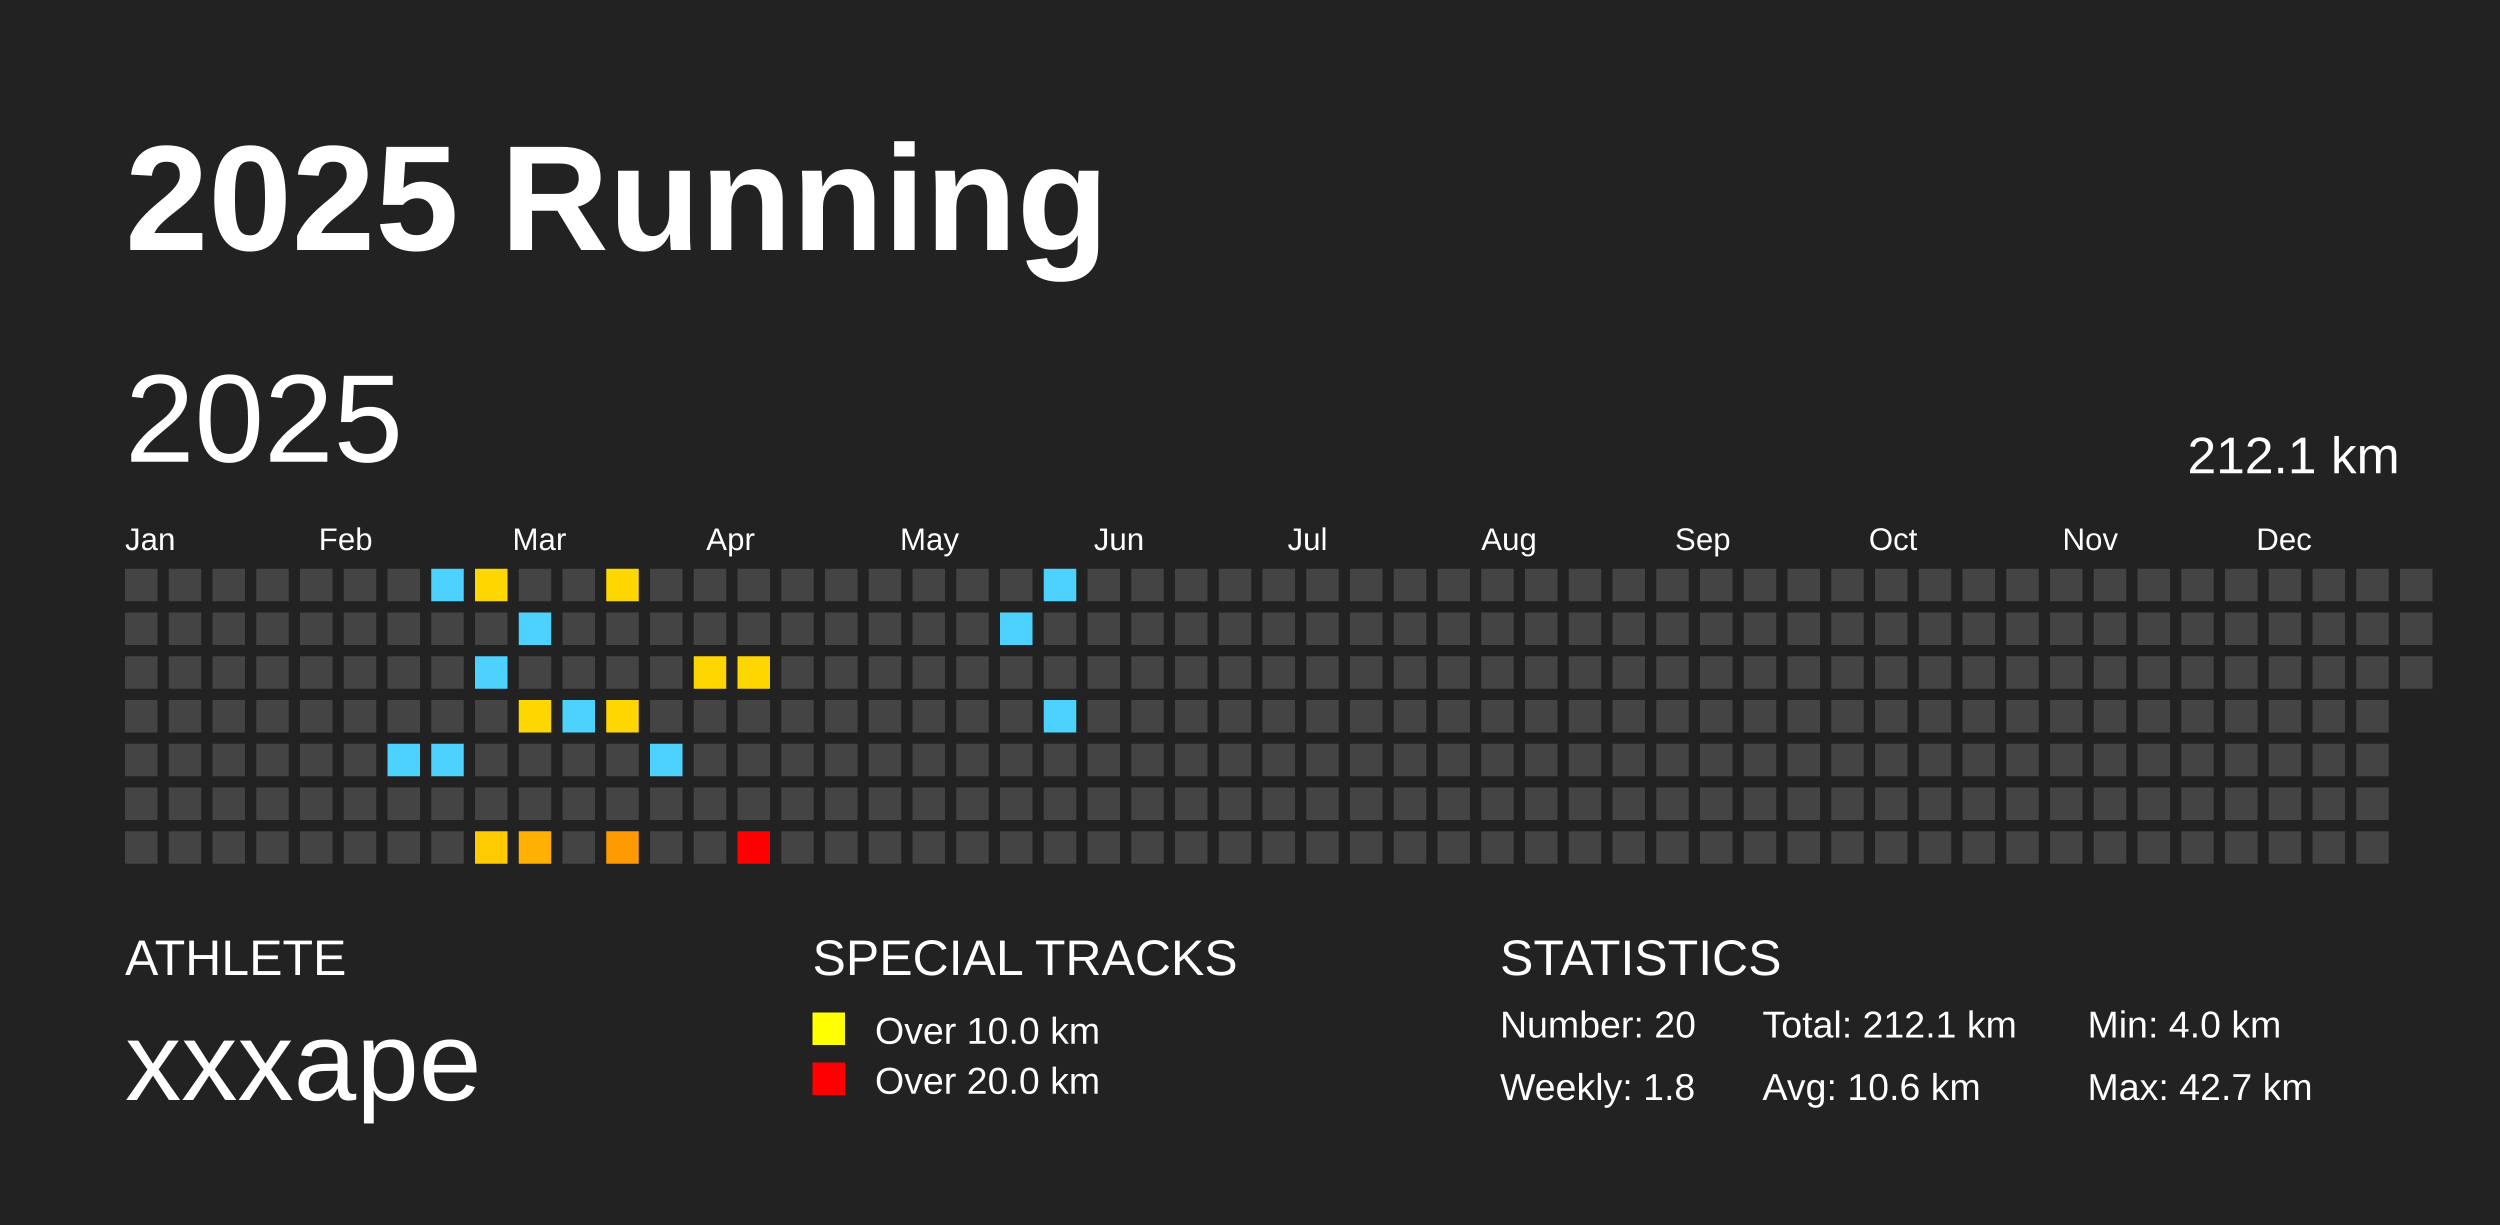
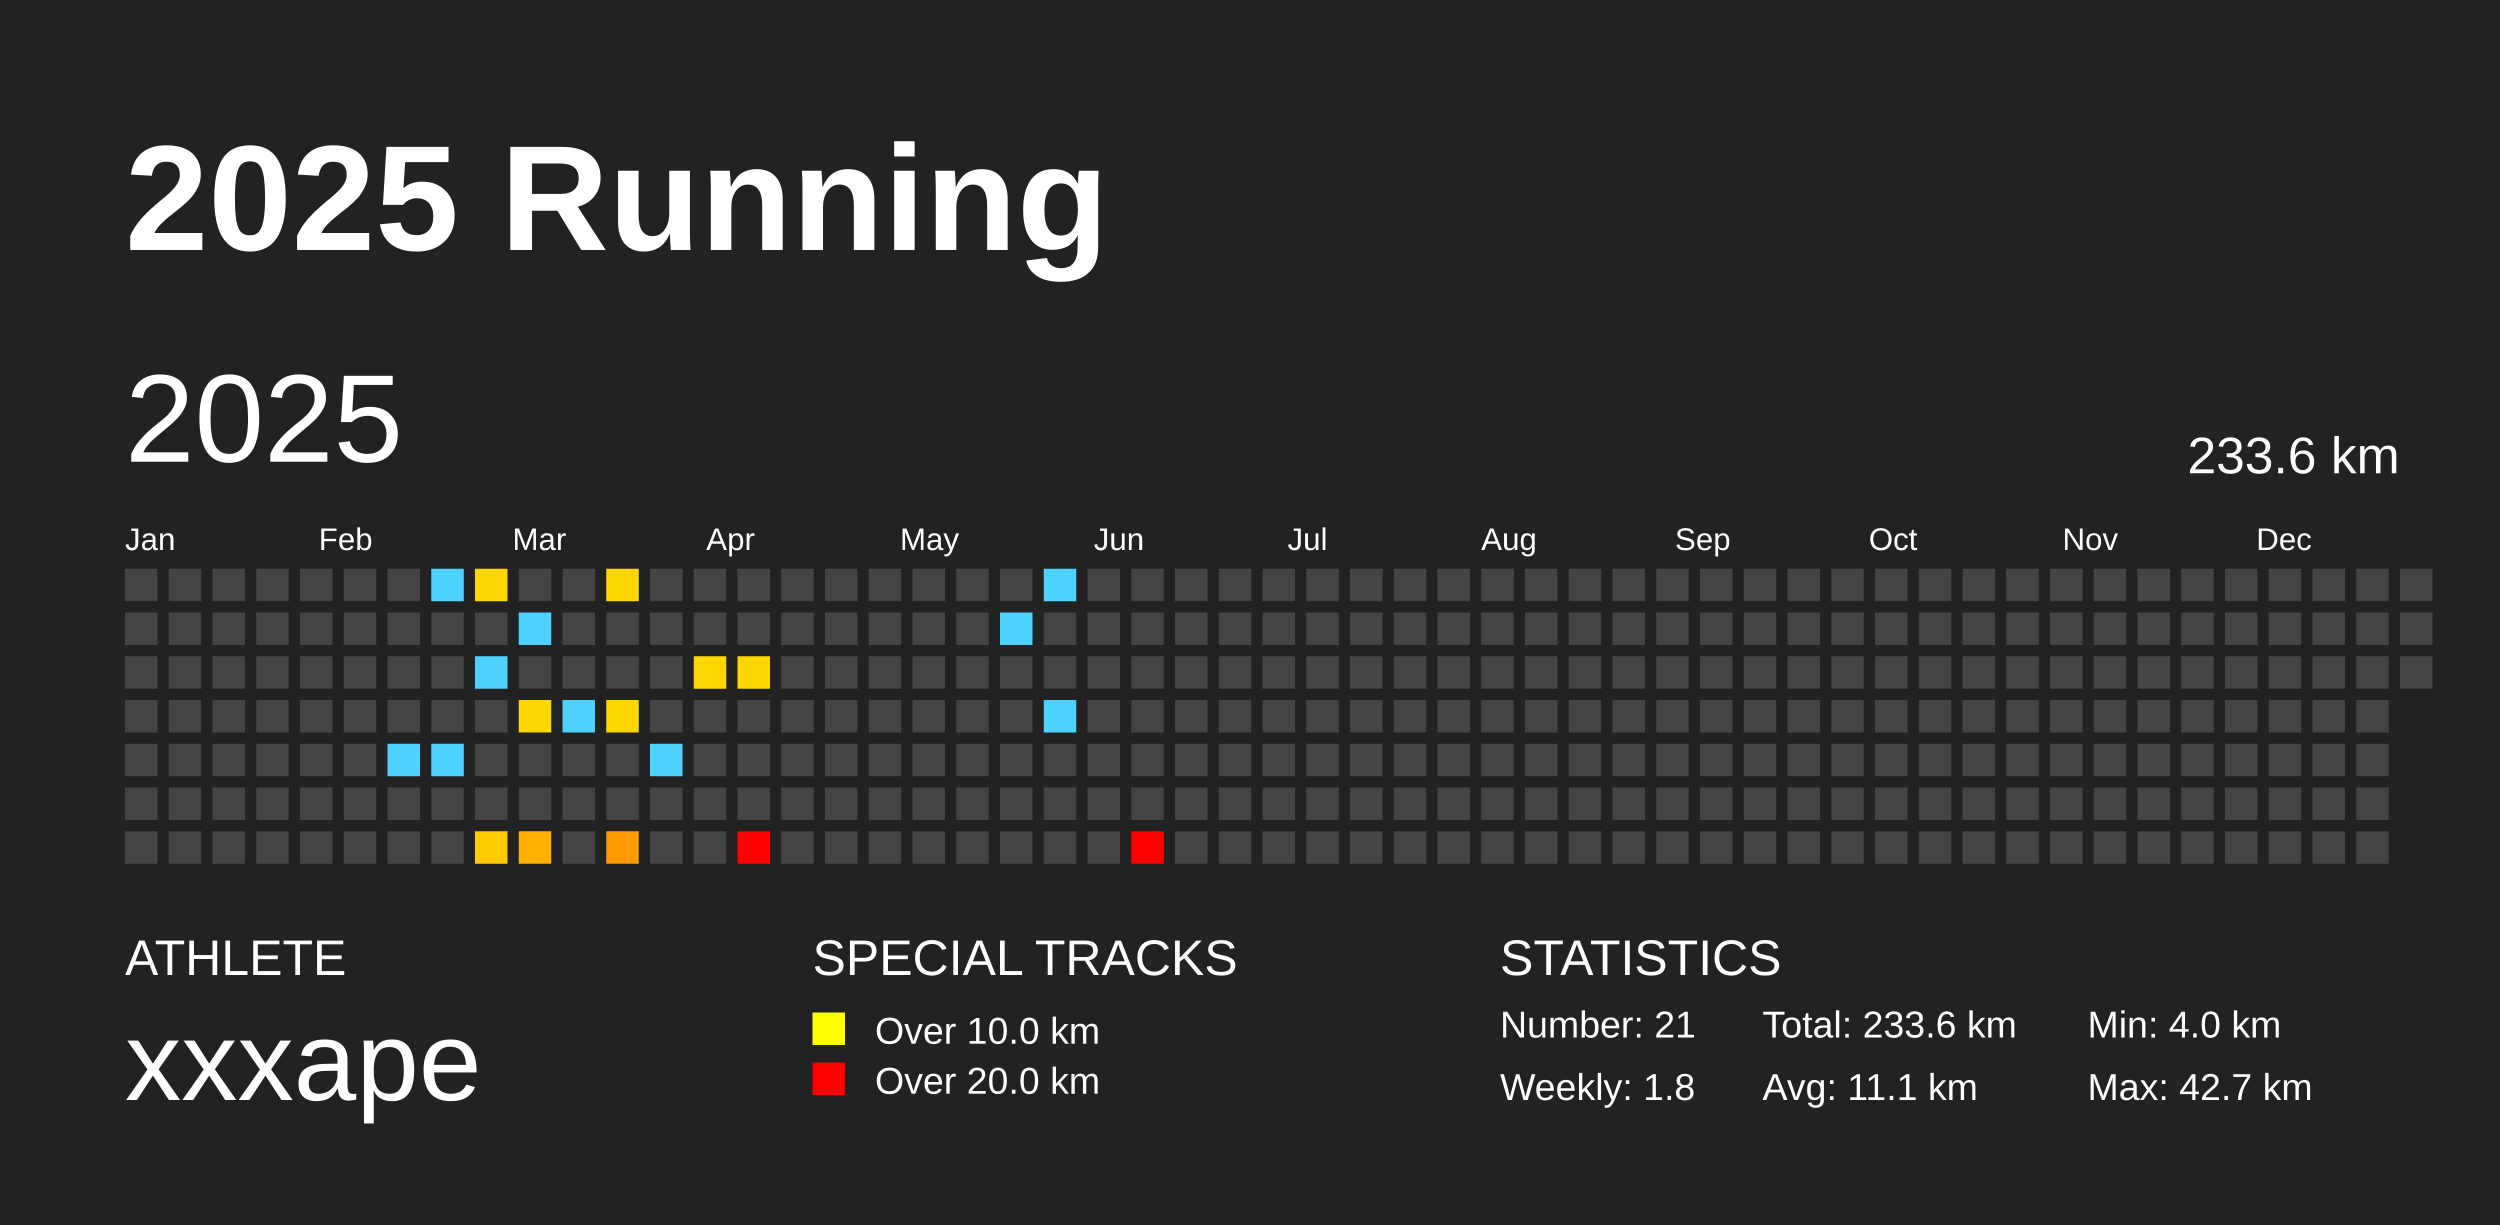
<svg xmlns="http://www.w3.org/2000/svg" baseProfile="full" height="98mm" version="1.1" viewBox="0,0,200,98" width="200mm">
  <defs />
  <rect fill="#222222" height="98" width="200" x="0" y="0" />
  <text fill="#FFFFFF" style="font-size:12px; font-family:Arial; font-weight:bold;" x="10" y="20">2025 Running</text>
  <text fill="#FFFFFF" style="font-size:4px; font-family:Arial" x="10" y="78">ATHLETE</text>
  <text fill="#FFFFFF" style="font-size:9px; font-family:Arial" x="10" y="88">xxxape</text>
  <text fill="#FFFFFF" style="font-size:4px; font-family:Arial" x="65" y="78">SPECIAL TRACKS</text>
  <rect fill="yellow" height="2.6" width="2.6" x="65" y="81" />
  <text fill="#FFFFFF" style="font-size:3px; font-family:Arial" x="70" y="83.5">Over 10.0 km</text>
  <rect fill="red" height="2.6" width="2.6" x="65" y="85" />
  <text fill="#FFFFFF" style="font-size:3px; font-family:Arial" x="70" y="87.5">Over 20.0 km</text>
  <text fill="#FFFFFF" style="font-size:4px; font-family:Arial" x="120" y="78">STATISTICS</text>
-   <text fill="#FFFFFF" style="font-size:3px; font-family:Arial" x="120" y="83">Number: 20</text>
+   <text fill="#FFFFFF" style="font-size:3px; font-family:Arial" x="120" y="83">Number: 21</text>
  <text fill="#FFFFFF" style="font-size:3px; font-family:Arial" x="120" y="88">Weekly: 1.8</text>
-   <text fill="#FFFFFF" style="font-size:3px; font-family:Arial" x="141" y="83">Total: 212.1 km</text>
-   <text fill="#FFFFFF" style="font-size:3px; font-family:Arial" x="141" y="88">Avg: 10.6 km</text>
+   <text fill="#FFFFFF" style="font-size:3px; font-family:Arial" x="141" y="83">Total: 233.6 km</text>
+   <text fill="#FFFFFF" style="font-size:3px; font-family:Arial" x="141" y="88">Avg: 11.1 km</text>
  <text fill="#FFFFFF" style="font-size:3px; font-family:Arial" x="167" y="83">Min: 4.0 km</text>
  <text fill="#FFFFFF" style="font-size:3px; font-family:Arial" x="167" y="88">Max: 42.7 km</text>
  <text dominant-baseline="hanging" fill="#FFFFFF" style="font-size:10.0px; font-family:Arial;" x="10" y="30">2025</text>
-   <text dominant-baseline="hanging" fill="#FFFFFF" style="font-size:4.125px; font-family:Arial;" x="175" y="35">212.1 km</text>
+   <text dominant-baseline="hanging" fill="#FFFFFF" style="font-size:4.125px; font-family:Arial;" x="175" y="35">233.6 km</text>
  <text fill="#FFFFFF" style="font-size:2.5px; font-family:Arial" x="10.0" y="44">Jan</text>
  <text fill="#FFFFFF" style="font-size:2.5px; font-family:Arial" x="25.5" y="44">Feb</text>
  <text fill="#FFFFFF" style="font-size:2.5px; font-family:Arial" x="41.0" y="44">Mar</text>
  <text fill="#FFFFFF" style="font-size:2.5px; font-family:Arial" x="56.5" y="44">Apr</text>
  <text fill="#FFFFFF" style="font-size:2.5px; font-family:Arial" x="72.0" y="44">May</text>
  <text fill="#FFFFFF" style="font-size:2.5px; font-family:Arial" x="87.5" y="44">Jun</text>
  <text fill="#FFFFFF" style="font-size:2.5px; font-family:Arial" x="103.0" y="44">Jul</text>
  <text fill="#FFFFFF" style="font-size:2.5px; font-family:Arial" x="118.5" y="44">Aug</text>
  <text fill="#FFFFFF" style="font-size:2.5px; font-family:Arial" x="134.0" y="44">Sep</text>
  <text fill="#FFFFFF" style="font-size:2.5px; font-family:Arial" x="149.5" y="44">Oct</text>
  <text fill="#FFFFFF" style="font-size:2.5px; font-family:Arial" x="165.0" y="44">Nov</text>
  <text fill="#FFFFFF" style="font-size:2.5px; font-family:Arial" x="180.5" y="44">Dec</text>
  <rect fill="#444444" height="2.6" width="2.6" x="10.0" y="45.5" />
  <rect fill="#444444" height="2.6" width="2.6" x="10.0" y="49.0" />
  <rect fill="#444444" height="2.6" width="2.6" x="10.0" y="52.5" />
  <rect fill="#444444" height="2.6" width="2.6" x="10.0" y="56.0" />
  <rect fill="#444444" height="2.6" width="2.6" x="10.0" y="59.5" />
  <rect fill="#444444" height="2.6" width="2.6" x="10.0" y="63.0" />
  <rect fill="#444444" height="2.6" width="2.6" x="10.0" y="66.5" />
  <rect fill="#444444" height="2.6" width="2.6" x="13.5" y="45.5" />
  <rect fill="#444444" height="2.6" width="2.6" x="13.5" y="49.0" />
  <rect fill="#444444" height="2.6" width="2.6" x="13.5" y="52.5" />
  <rect fill="#444444" height="2.6" width="2.6" x="13.5" y="56.0" />
  <rect fill="#444444" height="2.6" width="2.6" x="13.5" y="59.5" />
  <rect fill="#444444" height="2.6" width="2.6" x="13.5" y="63.0" />
  <rect fill="#444444" height="2.6" width="2.6" x="13.5" y="66.5" />
  <rect fill="#444444" height="2.6" width="2.6" x="17.0" y="45.5" />
  <rect fill="#444444" height="2.6" width="2.6" x="17.0" y="49.0" />
  <rect fill="#444444" height="2.6" width="2.6" x="17.0" y="52.5" />
  <rect fill="#444444" height="2.6" width="2.6" x="17.0" y="56.0" />
  <rect fill="#444444" height="2.6" width="2.6" x="17.0" y="59.5" />
  <rect fill="#444444" height="2.6" width="2.6" x="17.0" y="63.0" />
  <rect fill="#444444" height="2.6" width="2.6" x="17.0" y="66.5" />
  <rect fill="#444444" height="2.6" width="2.6" x="20.5" y="45.5" />
  <rect fill="#444444" height="2.6" width="2.6" x="20.5" y="49.0" />
  <rect fill="#444444" height="2.6" width="2.6" x="20.5" y="52.5" />
  <rect fill="#444444" height="2.6" width="2.6" x="20.5" y="56.0" />
  <rect fill="#444444" height="2.6" width="2.6" x="20.5" y="59.5" />
  <rect fill="#444444" height="2.6" width="2.6" x="20.5" y="63.0" />
  <rect fill="#444444" height="2.6" width="2.6" x="20.5" y="66.5" />
  <rect fill="#444444" height="2.6" width="2.6" x="24.0" y="45.5" />
  <rect fill="#444444" height="2.6" width="2.6" x="24.0" y="49.0" />
  <rect fill="#444444" height="2.6" width="2.6" x="24.0" y="52.5" />
  <rect fill="#444444" height="2.6" width="2.6" x="24.0" y="56.0" />
  <rect fill="#444444" height="2.6" width="2.6" x="24.0" y="59.5" />
  <rect fill="#444444" height="2.6" width="2.6" x="24.0" y="63.0" />
  <rect fill="#444444" height="2.6" width="2.6" x="24.0" y="66.5" />
  <rect fill="#444444" height="2.6" width="2.6" x="27.5" y="45.5" />
  <rect fill="#444444" height="2.6" width="2.6" x="27.5" y="49.0" />
  <rect fill="#444444" height="2.6" width="2.6" x="27.5" y="52.5" />
  <rect fill="#444444" height="2.6" width="2.6" x="27.5" y="56.0" />
  <rect fill="#444444" height="2.6" width="2.6" x="27.5" y="59.5" />
  <rect fill="#444444" height="2.6" width="2.6" x="27.5" y="63.0" />
  <rect fill="#444444" height="2.6" width="2.6" x="27.5" y="66.5" />
  <rect fill="#444444" height="2.6" width="2.6" x="31.0" y="45.5" />
  <rect fill="#444444" height="2.6" width="2.6" x="31.0" y="49.0" />
  <rect fill="#444444" height="2.6" width="2.6" x="31.0" y="52.5" />
  <rect fill="#444444" height="2.6" width="2.6" x="31.0" y="56.0" />
  <rect fill="#4dd2ff" height="2.6" width="2.6" x="31.0" y="59.5" />
  <rect fill="#444444" height="2.6" width="2.6" x="31.0" y="63.0" />
  <rect fill="#444444" height="2.6" width="2.6" x="31.0" y="66.5" />
  <rect fill="#4dd2ff" height="2.6" width="2.6" x="34.5" y="45.5" />
  <rect fill="#444444" height="2.6" width="2.6" x="34.5" y="49.0" />
  <rect fill="#444444" height="2.6" width="2.6" x="34.5" y="52.5" />
  <rect fill="#444444" height="2.6" width="2.6" x="34.5" y="56.0" />
  <rect fill="#4dd2ff" height="2.6" width="2.6" x="34.5" y="59.5" />
  <rect fill="#444444" height="2.6" width="2.6" x="34.5" y="63.0" />
  <rect fill="#444444" height="2.6" width="2.6" x="34.5" y="66.5" />
  <rect fill="#ffd700" height="2.6" width="2.6" x="38.0" y="45.5" />
  <rect fill="#444444" height="2.6" width="2.6" x="38.0" y="49.0" />
  <rect fill="#4dd2ff" height="2.6" width="2.6" x="38.0" y="52.5" />
  <rect fill="#444444" height="2.6" width="2.6" x="38.0" y="56.0" />
  <rect fill="#444444" height="2.6" width="2.6" x="38.0" y="59.5" />
  <rect fill="#444444" height="2.6" width="2.6" x="38.0" y="63.0" />
  <rect fill="#ffca00" height="2.6" width="2.6" x="38.0" y="66.5" />
  <rect fill="#444444" height="2.6" width="2.6" x="41.5" y="45.5" />
  <rect fill="#4dd2ff" height="2.6" width="2.6" x="41.5" y="49.0" />
  <rect fill="#444444" height="2.6" width="2.6" x="41.5" y="52.5" />
  <rect fill="#ffd700" height="2.6" width="2.6" x="41.5" y="56.0" />
  <rect fill="#444444" height="2.6" width="2.6" x="41.5" y="59.5" />
  <rect fill="#444444" height="2.6" width="2.6" x="41.5" y="63.0" />
  <rect fill="#ffb000" height="2.6" width="2.6" x="41.5" y="66.5" />
  <rect fill="#444444" height="2.6" width="2.6" x="45.0" y="45.5" />
  <rect fill="#444444" height="2.6" width="2.6" x="45.0" y="49.0" />
  <rect fill="#444444" height="2.6" width="2.6" x="45.0" y="52.5" />
  <rect fill="#4dd2ff" height="2.6" width="2.6" x="45.0" y="56.0" />
  <rect fill="#444444" height="2.6" width="2.6" x="45.0" y="59.5" />
  <rect fill="#444444" height="2.6" width="2.6" x="45.0" y="63.0" />
  <rect fill="#444444" height="2.6" width="2.6" x="45.0" y="66.5" />
  <rect fill="#ffd700" height="2.6" width="2.6" x="48.5" y="45.5" />
  <rect fill="#444444" height="2.6" width="2.6" x="48.5" y="49.0" />
  <rect fill="#444444" height="2.6" width="2.6" x="48.5" y="52.5" />
  <rect fill="#ffd700" height="2.6" width="2.6" x="48.5" y="56.0" />
  <rect fill="#444444" height="2.6" width="2.6" x="48.5" y="59.5" />
  <rect fill="#444444" height="2.6" width="2.6" x="48.5" y="63.0" />
  <rect fill="#ff9a00" height="2.6" width="2.6" x="48.5" y="66.5" />
  <rect fill="#444444" height="2.6" width="2.6" x="52.0" y="45.5" />
  <rect fill="#444444" height="2.6" width="2.6" x="52.0" y="49.0" />
  <rect fill="#444444" height="2.6" width="2.6" x="52.0" y="52.5" />
  <rect fill="#444444" height="2.6" width="2.6" x="52.0" y="56.0" />
  <rect fill="#4dd2ff" height="2.6" width="2.6" x="52.0" y="59.5" />
  <rect fill="#444444" height="2.6" width="2.6" x="52.0" y="63.0" />
  <rect fill="#444444" height="2.6" width="2.6" x="52.0" y="66.5" />
  <rect fill="#444444" height="2.6" width="2.6" x="55.5" y="45.5" />
  <rect fill="#444444" height="2.6" width="2.6" x="55.5" y="49.0" />
  <rect fill="#ffd700" height="2.6" width="2.6" x="55.5" y="52.5" />
  <rect fill="#444444" height="2.6" width="2.6" x="55.5" y="56.0" />
  <rect fill="#444444" height="2.6" width="2.6" x="55.5" y="59.5" />
  <rect fill="#444444" height="2.6" width="2.6" x="55.5" y="63.0" />
  <rect fill="#444444" height="2.6" width="2.6" x="55.5" y="66.5" />
  <rect fill="#444444" height="2.6" width="2.6" x="59.0" y="45.5" />
  <rect fill="#444444" height="2.6" width="2.6" x="59.0" y="49.0" />
  <rect fill="#ffd700" height="2.6" width="2.6" x="59.0" y="52.5" />
  <rect fill="#444444" height="2.6" width="2.6" x="59.0" y="56.0" />
  <rect fill="#444444" height="2.6" width="2.6" x="59.0" y="59.5" />
  <rect fill="#444444" height="2.6" width="2.6" x="59.0" y="63.0" />
  <rect fill="red" height="2.6" width="2.6" x="59.0" y="66.5" />
  <rect fill="#444444" height="2.6" width="2.6" x="62.5" y="45.5" />
  <rect fill="#444444" height="2.6" width="2.6" x="62.5" y="49.0" />
  <rect fill="#444444" height="2.6" width="2.6" x="62.5" y="52.5" />
  <rect fill="#444444" height="2.6" width="2.6" x="62.5" y="56.0" />
  <rect fill="#444444" height="2.6" width="2.6" x="62.5" y="59.5" />
  <rect fill="#444444" height="2.6" width="2.6" x="62.5" y="63.0" />
  <rect fill="#444444" height="2.6" width="2.6" x="62.5" y="66.5" />
  <rect fill="#444444" height="2.6" width="2.6" x="66.0" y="45.5" />
  <rect fill="#444444" height="2.6" width="2.6" x="66.0" y="49.0" />
  <rect fill="#444444" height="2.6" width="2.6" x="66.0" y="52.5" />
  <rect fill="#444444" height="2.6" width="2.6" x="66.0" y="56.0" />
  <rect fill="#444444" height="2.6" width="2.6" x="66.0" y="59.5" />
  <rect fill="#444444" height="2.6" width="2.6" x="66.0" y="63.0" />
  <rect fill="#444444" height="2.6" width="2.6" x="66.0" y="66.5" />
  <rect fill="#444444" height="2.6" width="2.6" x="69.5" y="45.5" />
  <rect fill="#444444" height="2.6" width="2.6" x="69.5" y="49.0" />
  <rect fill="#444444" height="2.6" width="2.6" x="69.5" y="52.5" />
  <rect fill="#444444" height="2.6" width="2.6" x="69.5" y="56.0" />
  <rect fill="#444444" height="2.6" width="2.6" x="69.5" y="59.5" />
  <rect fill="#444444" height="2.6" width="2.6" x="69.5" y="63.0" />
  <rect fill="#444444" height="2.6" width="2.6" x="69.5" y="66.5" />
  <rect fill="#444444" height="2.6" width="2.6" x="73.0" y="45.5" />
  <rect fill="#444444" height="2.6" width="2.6" x="73.0" y="49.0" />
  <rect fill="#444444" height="2.6" width="2.6" x="73.0" y="52.5" />
  <rect fill="#444444" height="2.6" width="2.6" x="73.0" y="56.0" />
  <rect fill="#444444" height="2.6" width="2.6" x="73.0" y="59.5" />
  <rect fill="#444444" height="2.6" width="2.6" x="73.0" y="63.0" />
  <rect fill="#444444" height="2.6" width="2.6" x="73.0" y="66.5" />
  <rect fill="#444444" height="2.6" width="2.6" x="76.5" y="45.5" />
  <rect fill="#444444" height="2.6" width="2.6" x="76.5" y="49.0" />
  <rect fill="#444444" height="2.6" width="2.6" x="76.5" y="52.5" />
  <rect fill="#444444" height="2.6" width="2.6" x="76.5" y="56.0" />
  <rect fill="#444444" height="2.6" width="2.6" x="76.5" y="59.5" />
  <rect fill="#444444" height="2.6" width="2.6" x="76.5" y="63.0" />
  <rect fill="#444444" height="2.6" width="2.6" x="76.5" y="66.5" />
  <rect fill="#444444" height="2.6" width="2.6" x="80.0" y="45.5" />
  <rect fill="#4dd2ff" height="2.6" width="2.6" x="80.0" y="49.0" />
  <rect fill="#444444" height="2.6" width="2.6" x="80.0" y="52.5" />
  <rect fill="#444444" height="2.6" width="2.6" x="80.0" y="56.0" />
  <rect fill="#444444" height="2.6" width="2.6" x="80.0" y="59.5" />
  <rect fill="#444444" height="2.6" width="2.6" x="80.0" y="63.0" />
  <rect fill="#444444" height="2.6" width="2.6" x="80.0" y="66.5" />
  <rect fill="#4dd2ff" height="2.6" width="2.6" x="83.5" y="45.5" />
  <rect fill="#444444" height="2.6" width="2.6" x="83.5" y="49.0" />
  <rect fill="#444444" height="2.6" width="2.6" x="83.5" y="52.5" />
  <rect fill="#4dd2ff" height="2.6" width="2.6" x="83.5" y="56.0" />
  <rect fill="#444444" height="2.6" width="2.6" x="83.5" y="59.5" />
  <rect fill="#444444" height="2.6" width="2.6" x="83.5" y="63.0" />
  <rect fill="#444444" height="2.6" width="2.6" x="83.5" y="66.5" />
  <rect fill="#444444" height="2.6" width="2.6" x="87.0" y="45.5" />
  <rect fill="#444444" height="2.6" width="2.6" x="87.0" y="49.0" />
  <rect fill="#444444" height="2.6" width="2.6" x="87.0" y="52.5" />
  <rect fill="#444444" height="2.6" width="2.6" x="87.0" y="56.0" />
  <rect fill="#444444" height="2.6" width="2.6" x="87.0" y="59.5" />
  <rect fill="#444444" height="2.6" width="2.6" x="87.0" y="63.0" />
  <rect fill="#444444" height="2.6" width="2.6" x="87.0" y="66.5" />
  <rect fill="#444444" height="2.6" width="2.6" x="90.5" y="45.5" />
  <rect fill="#444444" height="2.6" width="2.6" x="90.5" y="49.0" />
  <rect fill="#444444" height="2.6" width="2.6" x="90.5" y="52.5" />
  <rect fill="#444444" height="2.6" width="2.6" x="90.5" y="56.0" />
  <rect fill="#444444" height="2.6" width="2.6" x="90.5" y="59.5" />
  <rect fill="#444444" height="2.6" width="2.6" x="90.5" y="63.0" />
-   <rect fill="#444444" height="2.6" width="2.6" x="90.5" y="66.5" />
+   <rect fill="red" height="2.6" width="2.6" x="90.5" y="66.5" />
  <rect fill="#444444" height="2.6" width="2.6" x="94.0" y="45.5" />
  <rect fill="#444444" height="2.6" width="2.6" x="94.0" y="49.0" />
  <rect fill="#444444" height="2.6" width="2.6" x="94.0" y="52.5" />
  <rect fill="#444444" height="2.6" width="2.6" x="94.0" y="56.0" />
  <rect fill="#444444" height="2.6" width="2.6" x="94.0" y="59.5" />
  <rect fill="#444444" height="2.6" width="2.6" x="94.0" y="63.0" />
  <rect fill="#444444" height="2.6" width="2.6" x="94.0" y="66.5" />
  <rect fill="#444444" height="2.6" width="2.6" x="97.5" y="45.5" />
  <rect fill="#444444" height="2.6" width="2.6" x="97.5" y="49.0" />
  <rect fill="#444444" height="2.6" width="2.6" x="97.5" y="52.5" />
  <rect fill="#444444" height="2.6" width="2.6" x="97.5" y="56.0" />
  <rect fill="#444444" height="2.6" width="2.6" x="97.5" y="59.5" />
  <rect fill="#444444" height="2.6" width="2.6" x="97.5" y="63.0" />
  <rect fill="#444444" height="2.6" width="2.6" x="97.5" y="66.5" />
  <rect fill="#444444" height="2.6" width="2.6" x="101.0" y="45.5" />
  <rect fill="#444444" height="2.6" width="2.6" x="101.0" y="49.0" />
  <rect fill="#444444" height="2.6" width="2.6" x="101.0" y="52.5" />
  <rect fill="#444444" height="2.6" width="2.6" x="101.0" y="56.0" />
  <rect fill="#444444" height="2.6" width="2.6" x="101.0" y="59.5" />
  <rect fill="#444444" height="2.6" width="2.6" x="101.0" y="63.0" />
  <rect fill="#444444" height="2.6" width="2.6" x="101.0" y="66.5" />
  <rect fill="#444444" height="2.6" width="2.6" x="104.5" y="45.5" />
  <rect fill="#444444" height="2.6" width="2.6" x="104.5" y="49.0" />
  <rect fill="#444444" height="2.6" width="2.6" x="104.5" y="52.5" />
  <rect fill="#444444" height="2.6" width="2.6" x="104.5" y="56.0" />
  <rect fill="#444444" height="2.6" width="2.6" x="104.5" y="59.5" />
  <rect fill="#444444" height="2.6" width="2.6" x="104.5" y="63.0" />
  <rect fill="#444444" height="2.6" width="2.6" x="104.5" y="66.5" />
  <rect fill="#444444" height="2.6" width="2.6" x="108.0" y="45.5" />
  <rect fill="#444444" height="2.6" width="2.6" x="108.0" y="49.0" />
  <rect fill="#444444" height="2.6" width="2.6" x="108.0" y="52.5" />
  <rect fill="#444444" height="2.6" width="2.6" x="108.0" y="56.0" />
  <rect fill="#444444" height="2.6" width="2.6" x="108.0" y="59.5" />
  <rect fill="#444444" height="2.6" width="2.6" x="108.0" y="63.0" />
  <rect fill="#444444" height="2.6" width="2.6" x="108.0" y="66.5" />
  <rect fill="#444444" height="2.6" width="2.6" x="111.5" y="45.5" />
  <rect fill="#444444" height="2.6" width="2.6" x="111.5" y="49.0" />
  <rect fill="#444444" height="2.6" width="2.6" x="111.5" y="52.5" />
  <rect fill="#444444" height="2.6" width="2.6" x="111.5" y="56.0" />
  <rect fill="#444444" height="2.6" width="2.6" x="111.5" y="59.5" />
  <rect fill="#444444" height="2.6" width="2.6" x="111.5" y="63.0" />
  <rect fill="#444444" height="2.6" width="2.6" x="111.5" y="66.5" />
  <rect fill="#444444" height="2.6" width="2.6" x="115.0" y="45.5" />
  <rect fill="#444444" height="2.6" width="2.6" x="115.0" y="49.0" />
  <rect fill="#444444" height="2.6" width="2.6" x="115.0" y="52.5" />
  <rect fill="#444444" height="2.6" width="2.6" x="115.0" y="56.0" />
  <rect fill="#444444" height="2.6" width="2.6" x="115.0" y="59.5" />
  <rect fill="#444444" height="2.6" width="2.6" x="115.0" y="63.0" />
  <rect fill="#444444" height="2.6" width="2.6" x="115.0" y="66.5" />
  <rect fill="#444444" height="2.6" width="2.6" x="118.5" y="45.5" />
  <rect fill="#444444" height="2.6" width="2.6" x="118.5" y="49.0" />
  <rect fill="#444444" height="2.6" width="2.6" x="118.5" y="52.5" />
  <rect fill="#444444" height="2.6" width="2.6" x="118.5" y="56.0" />
  <rect fill="#444444" height="2.6" width="2.6" x="118.5" y="59.5" />
  <rect fill="#444444" height="2.6" width="2.6" x="118.5" y="63.0" />
  <rect fill="#444444" height="2.6" width="2.6" x="118.5" y="66.5" />
  <rect fill="#444444" height="2.6" width="2.6" x="122.0" y="45.5" />
  <rect fill="#444444" height="2.6" width="2.6" x="122.0" y="49.0" />
  <rect fill="#444444" height="2.6" width="2.6" x="122.0" y="52.5" />
  <rect fill="#444444" height="2.6" width="2.6" x="122.0" y="56.0" />
  <rect fill="#444444" height="2.6" width="2.6" x="122.0" y="59.5" />
  <rect fill="#444444" height="2.6" width="2.6" x="122.0" y="63.0" />
  <rect fill="#444444" height="2.6" width="2.6" x="122.0" y="66.5" />
  <rect fill="#444444" height="2.6" width="2.6" x="125.5" y="45.5" />
  <rect fill="#444444" height="2.6" width="2.6" x="125.5" y="49.0" />
  <rect fill="#444444" height="2.6" width="2.6" x="125.5" y="52.5" />
  <rect fill="#444444" height="2.6" width="2.6" x="125.5" y="56.0" />
  <rect fill="#444444" height="2.6" width="2.6" x="125.5" y="59.5" />
  <rect fill="#444444" height="2.6" width="2.6" x="125.5" y="63.0" />
  <rect fill="#444444" height="2.6" width="2.6" x="125.5" y="66.5" />
  <rect fill="#444444" height="2.6" width="2.6" x="129.0" y="45.5" />
  <rect fill="#444444" height="2.6" width="2.6" x="129.0" y="49.0" />
  <rect fill="#444444" height="2.6" width="2.6" x="129.0" y="52.5" />
  <rect fill="#444444" height="2.6" width="2.6" x="129.0" y="56.0" />
  <rect fill="#444444" height="2.6" width="2.6" x="129.0" y="59.5" />
  <rect fill="#444444" height="2.6" width="2.6" x="129.0" y="63.0" />
  <rect fill="#444444" height="2.6" width="2.6" x="129.0" y="66.5" />
  <rect fill="#444444" height="2.6" width="2.6" x="132.5" y="45.5" />
  <rect fill="#444444" height="2.6" width="2.6" x="132.5" y="49.0" />
  <rect fill="#444444" height="2.6" width="2.6" x="132.5" y="52.5" />
  <rect fill="#444444" height="2.6" width="2.6" x="132.5" y="56.0" />
  <rect fill="#444444" height="2.6" width="2.6" x="132.5" y="59.5" />
  <rect fill="#444444" height="2.6" width="2.6" x="132.5" y="63.0" />
  <rect fill="#444444" height="2.6" width="2.6" x="132.5" y="66.5" />
  <rect fill="#444444" height="2.6" width="2.6" x="136.0" y="45.5" />
  <rect fill="#444444" height="2.6" width="2.6" x="136.0" y="49.0" />
  <rect fill="#444444" height="2.6" width="2.6" x="136.0" y="52.5" />
  <rect fill="#444444" height="2.6" width="2.6" x="136.0" y="56.0" />
  <rect fill="#444444" height="2.6" width="2.6" x="136.0" y="59.5" />
  <rect fill="#444444" height="2.6" width="2.6" x="136.0" y="63.0" />
  <rect fill="#444444" height="2.6" width="2.6" x="136.0" y="66.5" />
  <rect fill="#444444" height="2.6" width="2.6" x="139.5" y="45.5" />
  <rect fill="#444444" height="2.6" width="2.6" x="139.5" y="49.0" />
  <rect fill="#444444" height="2.6" width="2.6" x="139.5" y="52.5" />
  <rect fill="#444444" height="2.6" width="2.6" x="139.5" y="56.0" />
  <rect fill="#444444" height="2.6" width="2.6" x="139.5" y="59.5" />
  <rect fill="#444444" height="2.6" width="2.6" x="139.5" y="63.0" />
  <rect fill="#444444" height="2.6" width="2.6" x="139.5" y="66.5" />
  <rect fill="#444444" height="2.6" width="2.6" x="143.0" y="45.5" />
  <rect fill="#444444" height="2.6" width="2.6" x="143.0" y="49.0" />
  <rect fill="#444444" height="2.6" width="2.6" x="143.0" y="52.5" />
  <rect fill="#444444" height="2.6" width="2.6" x="143.0" y="56.0" />
  <rect fill="#444444" height="2.6" width="2.6" x="143.0" y="59.5" />
  <rect fill="#444444" height="2.6" width="2.6" x="143.0" y="63.0" />
  <rect fill="#444444" height="2.6" width="2.6" x="143.0" y="66.5" />
  <rect fill="#444444" height="2.6" width="2.6" x="146.5" y="45.5" />
  <rect fill="#444444" height="2.6" width="2.6" x="146.5" y="49.0" />
  <rect fill="#444444" height="2.6" width="2.6" x="146.5" y="52.5" />
  <rect fill="#444444" height="2.6" width="2.6" x="146.5" y="56.0" />
  <rect fill="#444444" height="2.6" width="2.6" x="146.5" y="59.5" />
  <rect fill="#444444" height="2.6" width="2.6" x="146.5" y="63.0" />
  <rect fill="#444444" height="2.6" width="2.6" x="146.5" y="66.5" />
  <rect fill="#444444" height="2.6" width="2.6" x="150.0" y="45.5" />
  <rect fill="#444444" height="2.6" width="2.6" x="150.0" y="49.0" />
  <rect fill="#444444" height="2.6" width="2.6" x="150.0" y="52.5" />
  <rect fill="#444444" height="2.6" width="2.6" x="150.0" y="56.0" />
  <rect fill="#444444" height="2.6" width="2.6" x="150.0" y="59.5" />
  <rect fill="#444444" height="2.6" width="2.6" x="150.0" y="63.0" />
  <rect fill="#444444" height="2.6" width="2.6" x="150.0" y="66.5" />
  <rect fill="#444444" height="2.6" width="2.6" x="153.5" y="45.5" />
  <rect fill="#444444" height="2.6" width="2.6" x="153.5" y="49.0" />
  <rect fill="#444444" height="2.6" width="2.6" x="153.5" y="52.5" />
  <rect fill="#444444" height="2.6" width="2.6" x="153.5" y="56.0" />
  <rect fill="#444444" height="2.6" width="2.6" x="153.5" y="59.5" />
  <rect fill="#444444" height="2.6" width="2.6" x="153.5" y="63.0" />
  <rect fill="#444444" height="2.6" width="2.6" x="153.5" y="66.5" />
  <rect fill="#444444" height="2.6" width="2.6" x="157.0" y="45.5" />
  <rect fill="#444444" height="2.6" width="2.6" x="157.0" y="49.0" />
  <rect fill="#444444" height="2.6" width="2.6" x="157.0" y="52.5" />
  <rect fill="#444444" height="2.6" width="2.6" x="157.0" y="56.0" />
  <rect fill="#444444" height="2.6" width="2.6" x="157.0" y="59.5" />
  <rect fill="#444444" height="2.6" width="2.6" x="157.0" y="63.0" />
  <rect fill="#444444" height="2.6" width="2.6" x="157.0" y="66.5" />
  <rect fill="#444444" height="2.6" width="2.6" x="160.5" y="45.5" />
  <rect fill="#444444" height="2.6" width="2.6" x="160.5" y="49.0" />
  <rect fill="#444444" height="2.6" width="2.6" x="160.5" y="52.5" />
  <rect fill="#444444" height="2.6" width="2.6" x="160.5" y="56.0" />
  <rect fill="#444444" height="2.6" width="2.6" x="160.5" y="59.5" />
  <rect fill="#444444" height="2.6" width="2.6" x="160.5" y="63.0" />
  <rect fill="#444444" height="2.6" width="2.6" x="160.5" y="66.5" />
  <rect fill="#444444" height="2.6" width="2.6" x="164.0" y="45.5" />
  <rect fill="#444444" height="2.6" width="2.6" x="164.0" y="49.0" />
  <rect fill="#444444" height="2.6" width="2.6" x="164.0" y="52.5" />
  <rect fill="#444444" height="2.6" width="2.6" x="164.0" y="56.0" />
  <rect fill="#444444" height="2.6" width="2.6" x="164.0" y="59.5" />
  <rect fill="#444444" height="2.6" width="2.6" x="164.0" y="63.0" />
  <rect fill="#444444" height="2.6" width="2.6" x="164.0" y="66.5" />
  <rect fill="#444444" height="2.6" width="2.6" x="167.5" y="45.5" />
  <rect fill="#444444" height="2.6" width="2.6" x="167.5" y="49.0" />
  <rect fill="#444444" height="2.6" width="2.6" x="167.5" y="52.5" />
  <rect fill="#444444" height="2.6" width="2.6" x="167.5" y="56.0" />
  <rect fill="#444444" height="2.6" width="2.6" x="167.5" y="59.5" />
  <rect fill="#444444" height="2.6" width="2.6" x="167.5" y="63.0" />
  <rect fill="#444444" height="2.6" width="2.6" x="167.5" y="66.5" />
  <rect fill="#444444" height="2.6" width="2.6" x="171.0" y="45.5" />
  <rect fill="#444444" height="2.6" width="2.6" x="171.0" y="49.0" />
  <rect fill="#444444" height="2.6" width="2.6" x="171.0" y="52.5" />
  <rect fill="#444444" height="2.6" width="2.6" x="171.0" y="56.0" />
  <rect fill="#444444" height="2.6" width="2.6" x="171.0" y="59.5" />
  <rect fill="#444444" height="2.6" width="2.6" x="171.0" y="63.0" />
  <rect fill="#444444" height="2.6" width="2.6" x="171.0" y="66.5" />
  <rect fill="#444444" height="2.6" width="2.6" x="174.5" y="45.5" />
  <rect fill="#444444" height="2.6" width="2.6" x="174.5" y="49.0" />
  <rect fill="#444444" height="2.6" width="2.6" x="174.5" y="52.5" />
  <rect fill="#444444" height="2.6" width="2.6" x="174.5" y="56.0" />
  <rect fill="#444444" height="2.6" width="2.6" x="174.5" y="59.5" />
  <rect fill="#444444" height="2.6" width="2.6" x="174.5" y="63.0" />
  <rect fill="#444444" height="2.6" width="2.6" x="174.5" y="66.5" />
  <rect fill="#444444" height="2.6" width="2.6" x="178.0" y="45.5" />
  <rect fill="#444444" height="2.6" width="2.6" x="178.0" y="49.0" />
  <rect fill="#444444" height="2.6" width="2.6" x="178.0" y="52.5" />
  <rect fill="#444444" height="2.6" width="2.6" x="178.0" y="56.0" />
  <rect fill="#444444" height="2.6" width="2.6" x="178.0" y="59.5" />
  <rect fill="#444444" height="2.6" width="2.6" x="178.0" y="63.0" />
  <rect fill="#444444" height="2.6" width="2.6" x="178.0" y="66.5" />
  <rect fill="#444444" height="2.6" width="2.6" x="181.5" y="45.5" />
  <rect fill="#444444" height="2.6" width="2.6" x="181.5" y="49.0" />
  <rect fill="#444444" height="2.6" width="2.6" x="181.5" y="52.5" />
  <rect fill="#444444" height="2.6" width="2.6" x="181.5" y="56.0" />
  <rect fill="#444444" height="2.6" width="2.6" x="181.5" y="59.5" />
  <rect fill="#444444" height="2.6" width="2.6" x="181.5" y="63.0" />
  <rect fill="#444444" height="2.6" width="2.6" x="181.5" y="66.5" />
  <rect fill="#444444" height="2.6" width="2.6" x="185.0" y="45.5" />
  <rect fill="#444444" height="2.6" width="2.6" x="185.0" y="49.0" />
  <rect fill="#444444" height="2.6" width="2.6" x="185.0" y="52.5" />
  <rect fill="#444444" height="2.6" width="2.6" x="185.0" y="56.0" />
  <rect fill="#444444" height="2.6" width="2.6" x="185.0" y="59.5" />
  <rect fill="#444444" height="2.6" width="2.6" x="185.0" y="63.0" />
  <rect fill="#444444" height="2.6" width="2.6" x="185.0" y="66.5" />
  <rect fill="#444444" height="2.6" width="2.6" x="188.5" y="45.5" />
  <rect fill="#444444" height="2.6" width="2.6" x="188.5" y="49.0" />
  <rect fill="#444444" height="2.6" width="2.6" x="188.5" y="52.5" />
  <rect fill="#444444" height="2.6" width="2.6" x="188.5" y="56.0" />
  <rect fill="#444444" height="2.6" width="2.6" x="188.5" y="59.5" />
  <rect fill="#444444" height="2.6" width="2.6" x="188.5" y="63.0" />
  <rect fill="#444444" height="2.6" width="2.6" x="188.5" y="66.5" />
  <rect fill="#444444" height="2.6" width="2.6" x="192.0" y="45.5" />
  <rect fill="#444444" height="2.6" width="2.6" x="192.0" y="49.0" />
  <rect fill="#444444" height="2.6" width="2.6" x="192.0" y="52.5" />
</svg>
